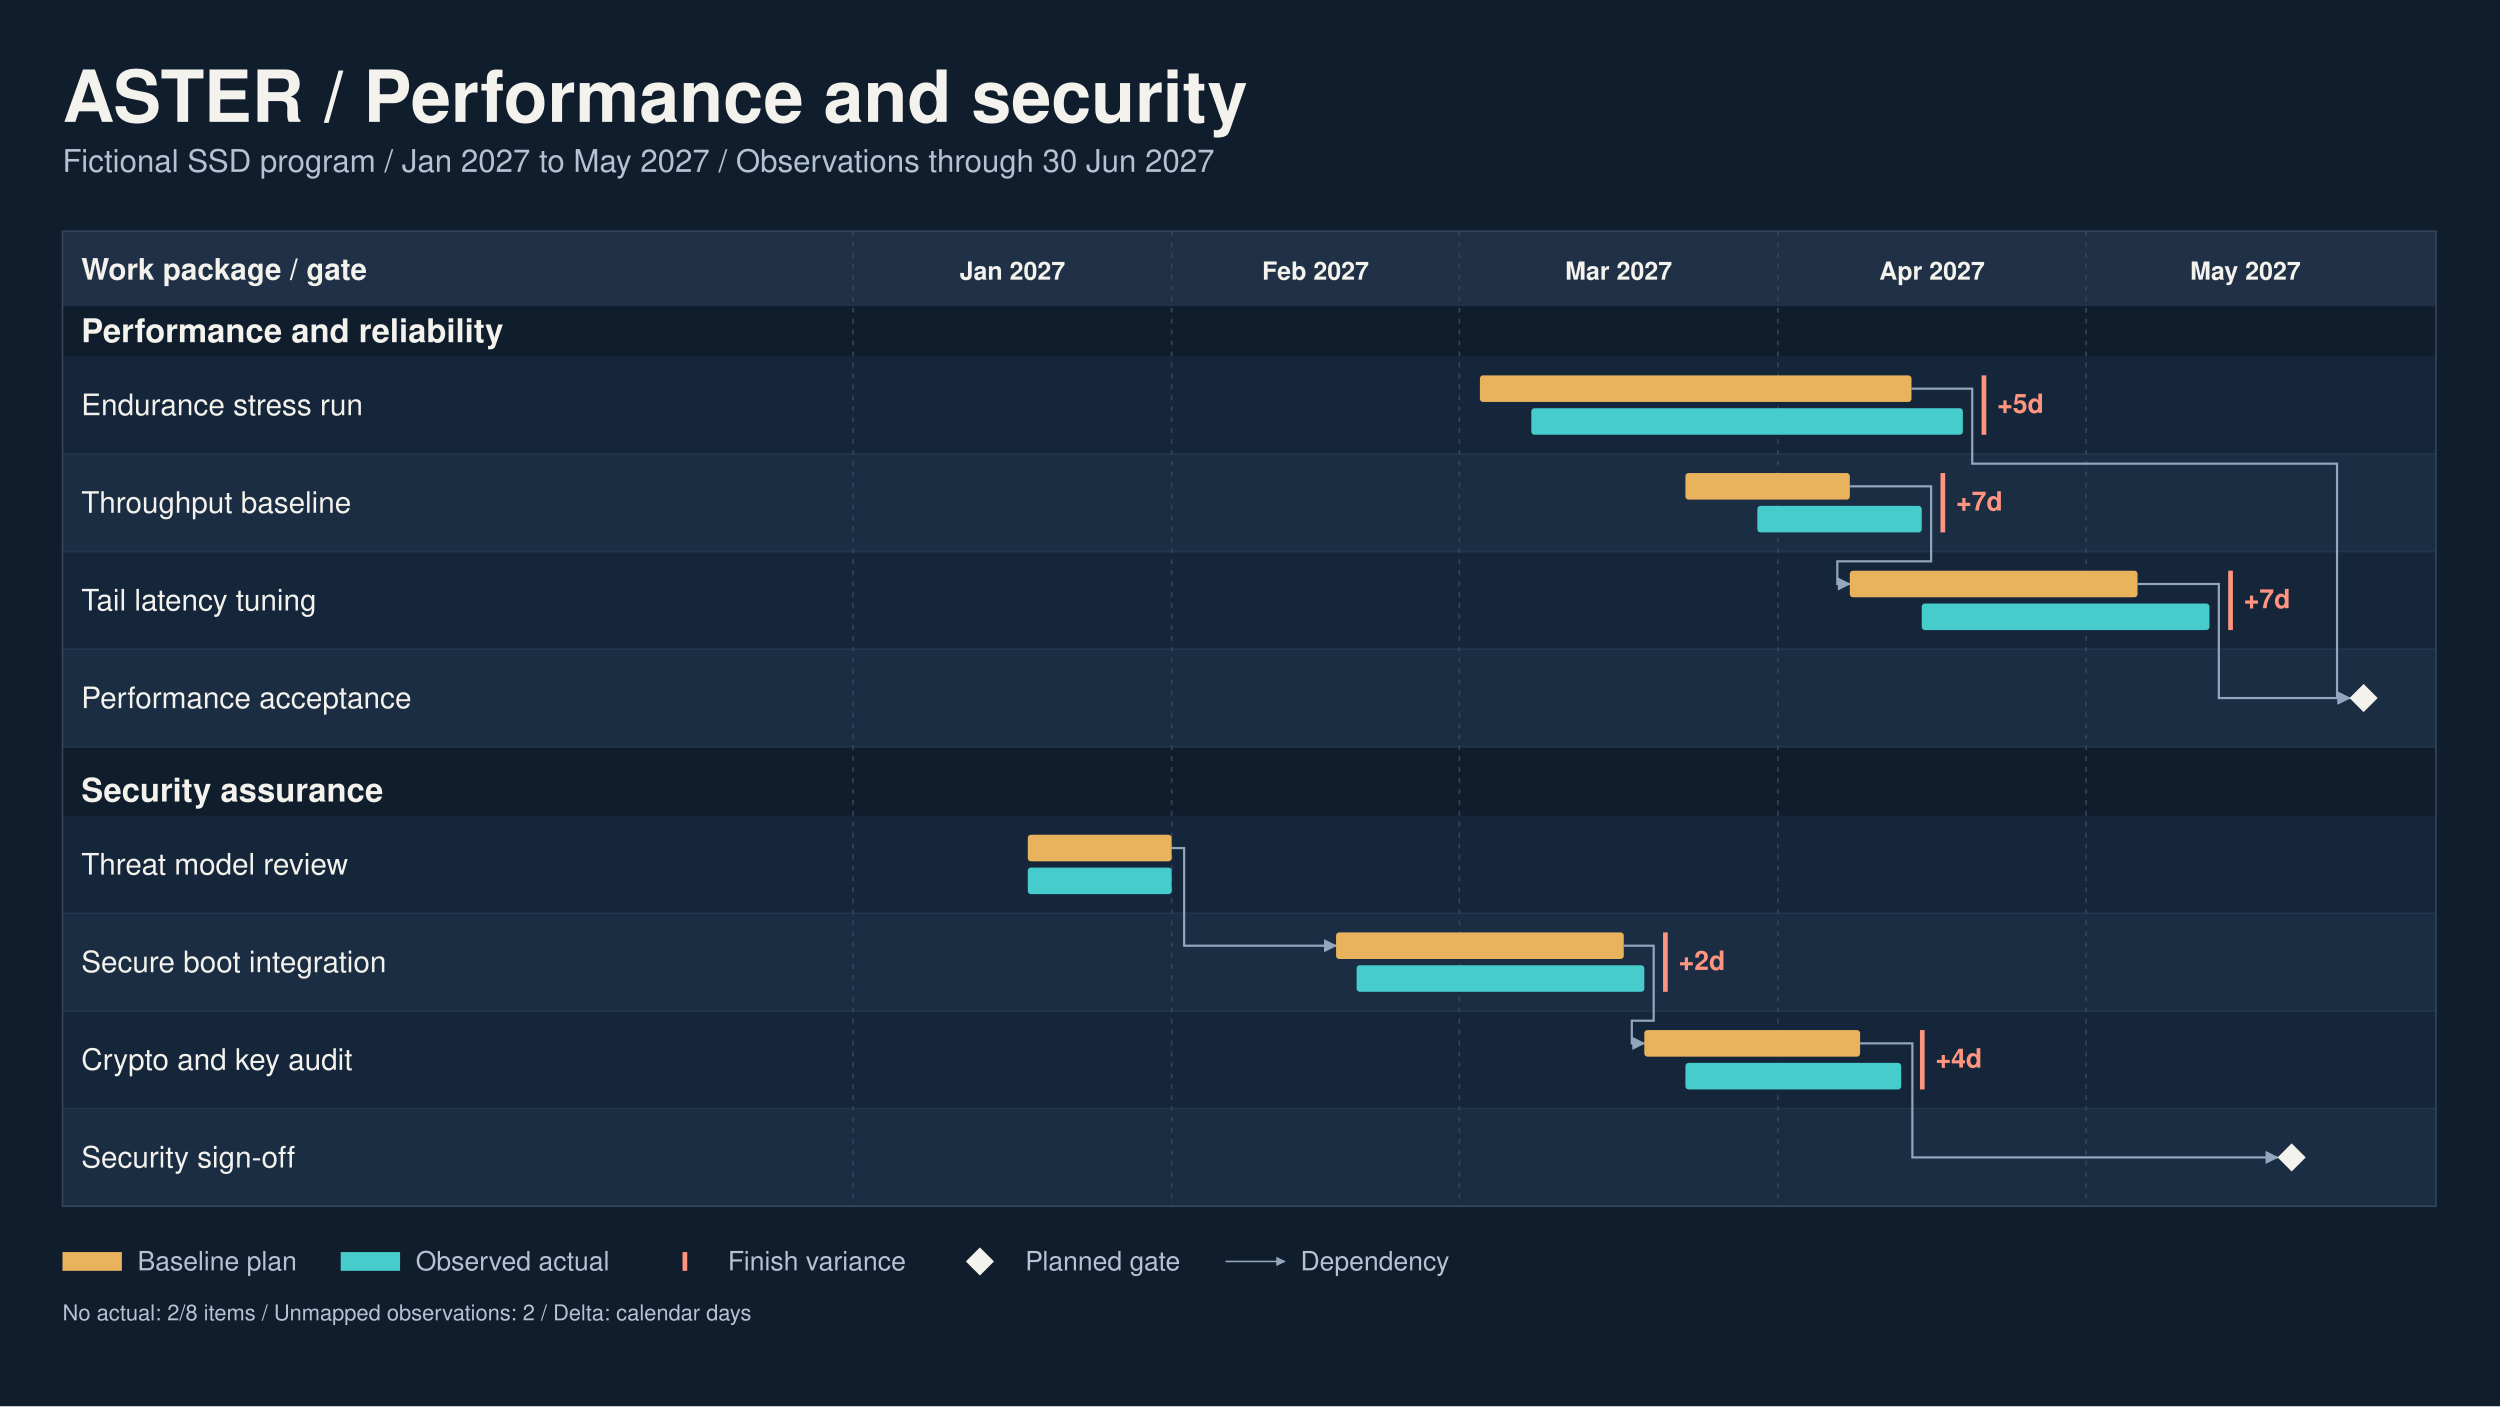
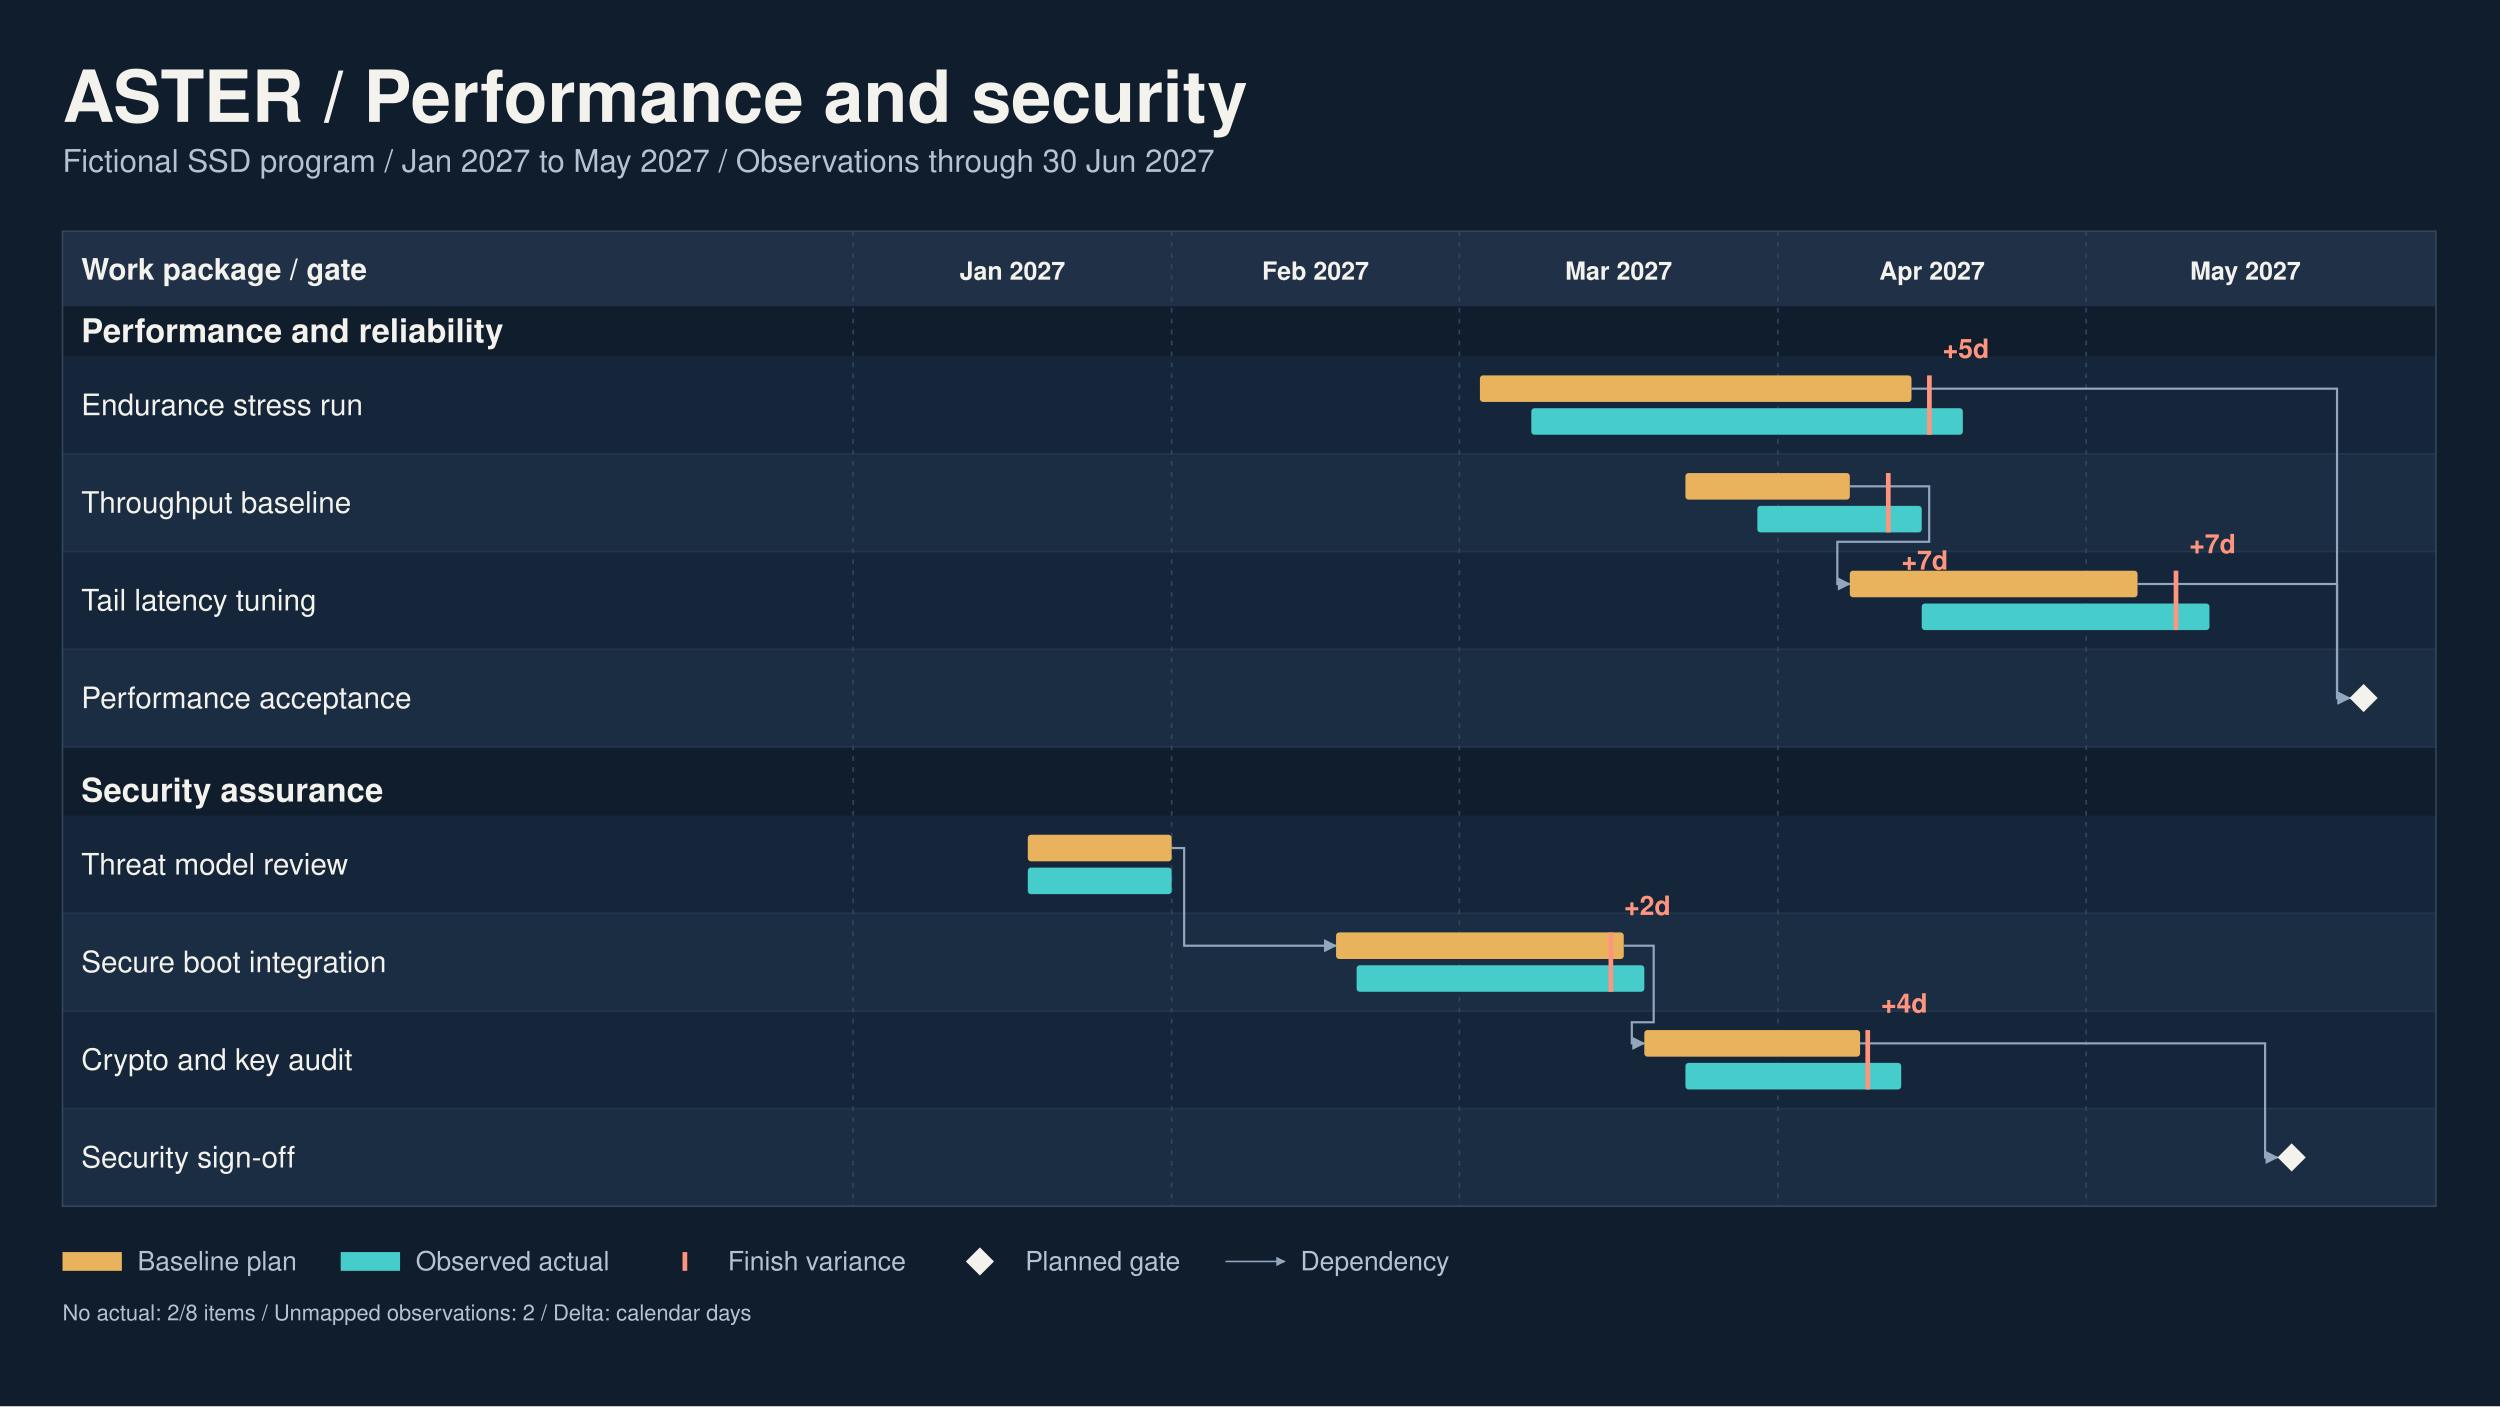
<svg xmlns="http://www.w3.org/2000/svg" width="1600" height="900" viewBox="0 0 1600 900" role="img" aria-labelledby="title desc">
  <defs>
    <marker id="dependency-arrow" markerWidth="6" markerHeight="6" refX="5.5" refY="3.0" orient="auto">
      <path d="M0 0L6 3.0L0 6Z" fill="#92A6BE" />
    </marker>
  </defs>
  <rect width="1600" height="900" fill="#101D2D" />
  <text data-purpose="heading" data-source-ref="project" x="40" y="78" font-family="Nimbus Sans, Arial, sans-serif" font-size="46" font-weight="700" letter-spacing="0" fill="#F3F2EC" text-anchor="start">ASTER / Performance and security</text>
  <text data-purpose="subtitle" data-source-ref="view:window" x="40" y="110" font-family="Nimbus Sans, Arial, sans-serif" font-size="20" font-weight="400" letter-spacing="0" fill="#B4C3D4" text-anchor="start">Fictional SSD program / Jan 2027 to May 2027 / Observations through 30 Jun 2027</text>
  <rect data-purpose="table-header" data-source-ref="" x="40" y="148" width="1519" height="48" fill="#203147" />
  <text data-purpose="table-header" data-source-ref="" x="52" y="179" font-family="Nimbus Sans, Arial, sans-serif" font-size="19" font-weight="700" letter-spacing="0" fill="#F3F2EC" text-anchor="start">Work package / gate</text>
  <text data-purpose="group-header" data-source-ref="performance" x="52" y="219" font-family="Nimbus Sans, Arial, sans-serif" font-size="21" font-weight="700" letter-spacing="0" fill="#F3F2EC" text-anchor="start">Performance and reliability</text>
  <rect data-purpose="group-surface" data-source-ref="performance" x="40" y="228" width="1519" height="250" fill="#15263A" opacity="1" />
  <path data-purpose="table-row" d="M40 290.5H1559" stroke="#22364D" />
  <rect data-purpose="row-shade" data-source-ref="benchmark" x="40" y="290.5" width="1519" height="62.5" fill="#22364D" opacity="0.45" />
  <path data-purpose="table-row" d="M40 353H1559" stroke="#22364D" />
  <path data-purpose="table-row" d="M40 415.5H1559" stroke="#22364D" />
  <rect data-purpose="row-shade" data-source-ref="perf-exit" x="40" y="415.5" width="1519" height="62.5" fill="#22364D" opacity="0.45" />
  <path data-purpose="table-row" d="M40 478H1559" stroke="#22364D" />
  <text data-purpose="group-header" data-source-ref="security" x="52" y="513" font-family="Nimbus Sans, Arial, sans-serif" font-size="21" font-weight="700" letter-spacing="0" fill="#F3F2EC" text-anchor="start">Security assurance</text>
  <rect data-purpose="group-surface" data-source-ref="security" x="40" y="522" width="1519" height="250" fill="#15263A" opacity="1" />
  <path data-purpose="table-row" d="M40 584.5H1559" stroke="#22364D" />
  <rect data-purpose="row-shade" data-source-ref="secure-boot" x="40" y="584.5" width="1519" height="62.5" fill="#22364D" opacity="0.45" />
  <path data-purpose="table-row" d="M40 647H1559" stroke="#22364D" />
  <path data-purpose="table-row" d="M40 709.5H1559" stroke="#22364D" />
  <rect data-purpose="row-shade" data-source-ref="security-exit" x="40" y="709.5" width="1519" height="62.5" fill="#22364D" opacity="0.45" />
  <path data-purpose="table-row" d="M40 772H1559" stroke="#22364D" />
  <text data-purpose="axis-band" data-source-ref="" x="647.93" y="179" font-family="Nimbus Sans, Arial, sans-serif" font-size="16" font-weight="700" letter-spacing="0" fill="#F3F2EC" text-anchor="middle">Jan 2027</text>
  <text data-purpose="axis-band" data-source-ref="" x="841.93" y="179" font-family="Nimbus Sans, Arial, sans-serif" font-size="16" font-weight="700" letter-spacing="0" fill="#F3F2EC" text-anchor="middle">Feb 2027</text>
  <text data-purpose="axis-band" data-source-ref="" x="1035.92" y="179" font-family="Nimbus Sans, Arial, sans-serif" font-size="16" font-weight="700" letter-spacing="0" fill="#F3F2EC" text-anchor="middle">Mar 2027</text>
  <text data-purpose="axis-band" data-source-ref="" x="1236.5" y="179" font-family="Nimbus Sans, Arial, sans-serif" font-size="16" font-weight="700" letter-spacing="0" fill="#F3F2EC" text-anchor="middle">Apr 2027</text>
  <text data-purpose="axis-band" data-source-ref="" x="1437.07" y="179" font-family="Nimbus Sans, Arial, sans-serif" font-size="16" font-weight="700" letter-spacing="0" fill="#F3F2EC" text-anchor="middle">May 2027</text>
  <path data-purpose="axis-major" data-scale-id="primary" d="M546 148V772" stroke="#34465C" stroke-dasharray="3 4" />
  <path data-purpose="axis-major" data-scale-id="primary" d="M749.86 148V772" stroke="#34465C" stroke-dasharray="3 4" />
  <path data-purpose="axis-major" data-scale-id="primary" d="M933.99 148V772" stroke="#34465C" stroke-dasharray="3 4" />
  <path data-purpose="axis-major" data-scale-id="primary" d="M1137.85 148V772" stroke="#34465C" stroke-dasharray="3 4" />
  <path data-purpose="axis-major" data-scale-id="primary" d="M1335.14 148V772" stroke="#34465C" stroke-dasharray="3 4" />
  <rect data-purpose="table-frame" x="40" y="148" width="1519" height="624" fill="none" stroke="#34465C" />
-   <path data-purpose="routed-connector" data-source-ref="benchmark-qos" data-from-endpoint="end" data-to-endpoint="start" d="M1183.89 311.25L1191.89 311.25L1235.92 311.25L1235.92 359.25L1175.89 359.25L1175.89 373.75L1183.89 373.75" fill="none" stroke="#92A6BE" stroke-width="1.4" marker-end="url(#dependency-arrow)" />
-   <path data-purpose="routed-connector" data-source-ref="qos-perf" data-from-endpoint="end" data-to-endpoint="at" d="M1368.02 373.75L1376.02 373.75L1420.05 373.75L1420.05 446.75L1495.7 446.75L1503.7 446.75" fill="none" stroke="#92A6BE" stroke-width="1.4" marker-end="url(#dependency-arrow)" />
-   <path data-purpose="routed-connector" data-source-ref="endurance-perf" data-from-endpoint="end" data-to-endpoint="at" d="M1223.34 248.75L1231.34 248.75L1262.23 248.75L1262.23 296.75L1495.7 296.75L1495.7 446.75L1503.7 446.75" fill="none" stroke="#92A6BE" stroke-width="1.4" marker-end="url(#dependency-arrow)" />
+   <path data-purpose="routed-connector" data-source-ref="benchmark-qos" data-from-endpoint="end" data-to-endpoint="start" d="M1183.89 311.25L1191.89 311.25L1234.68 311.25L1234.68 346.75L1175.89 346.75L1175.89 373.75L1183.89 373.75" fill="none" stroke="#92A6BE" stroke-width="1.4" marker-end="url(#dependency-arrow)" />
+   <path data-purpose="routed-connector" data-source-ref="qos-perf" data-from-endpoint="end" data-to-endpoint="at" d="M1368.02 373.75L1376.02 373.75L1495.7 373.75L1495.7 446.75L1503.7 446.75" fill="none" stroke="#92A6BE" stroke-width="1.4" marker-end="url(#dependency-arrow)" />
+   <path data-purpose="routed-connector" data-source-ref="endurance-perf" data-from-endpoint="end" data-to-endpoint="at" d="M1223.34 248.75L1231.34 248.75L1495.7 248.75L1495.7 446.75L1503.7 446.75" fill="none" stroke="#92A6BE" stroke-width="1.4" marker-end="url(#dependency-arrow)" />
  <path data-purpose="routed-connector" data-source-ref="threat-secure" data-from-endpoint="end" data-to-endpoint="start" d="M749.86 542.75L757.86 542.75L757.86 605.25L847.08 605.25L855.08 605.25" fill="none" stroke="#92A6BE" stroke-width="1.4" marker-end="url(#dependency-arrow)" />
-   <path data-purpose="routed-connector" data-source-ref="secure-crypto" data-from-endpoint="end" data-to-endpoint="start" d="M1039.21 605.25L1047.21 605.25L1058.36 605.25L1058.36 653.25L1044.36 653.25L1044.36 667.75L1052.36 667.75" fill="none" stroke="#92A6BE" stroke-width="1.4" marker-end="url(#dependency-arrow)" />
-   <path data-purpose="routed-connector" data-source-ref="crypto-security" data-from-endpoint="end" data-to-endpoint="at" d="M1190.46 667.75L1198.46 667.75L1223.92 667.75L1223.92 740.75L1449.66 740.75L1457.66 740.75" fill="none" stroke="#92A6BE" stroke-width="1.4" marker-end="url(#dependency-arrow)" />
+   <path data-purpose="routed-connector" data-source-ref="secure-crypto" data-from-endpoint="end" data-to-endpoint="start" d="M1039.21 605.25L1047.21 605.25L1058.36 605.25L1058.36 654.25L1044.36 654.25L1044.36 667.75L1052.36 667.75" fill="none" stroke="#92A6BE" stroke-width="1.4" marker-end="url(#dependency-arrow)" />
+   <path data-purpose="routed-connector" data-source-ref="crypto-security" data-from-endpoint="end" data-to-endpoint="at" d="M1190.46 667.75L1198.46 667.75L1449.66 667.75L1449.66 740.75L1457.66 740.75" fill="none" stroke="#92A6BE" stroke-width="1.4" marker-end="url(#dependency-arrow)" />
  <text data-box-x="52" data-box-width="462" data-purpose="table-cell" data-source-ref="endurance" x="52" y="265.71" font-family="Nimbus Sans, Arial, sans-serif" font-size="19" font-weight="400" letter-spacing="0" fill="#F3F2EC" text-anchor="start">Endurance stress run</text>
  <rect data-purpose="planned" data-source-ref="endurance" x="947.15" y="240.25" width="276.2" height="17" fill="#E9B35E" rx="2" />
  <rect data-purpose="actual" data-source-ref="endurance" x="980.03" y="261.25" width="276.2" height="17" fill="#45CCCB" rx="2" />
-   <rect data-purpose="variance-marker" data-source-ref="endurance" x="1268.23" y="240.25" width="3" height="38" fill="#FF947F" />
-   <text data-purpose="variance" data-source-ref="endurance" x="1278.23" y="264.25" font-family="Nimbus Sans, Arial, sans-serif" font-size="17" font-weight="700" letter-spacing="0" fill="#FF947F" text-anchor="start">+5d</text>
+   <rect data-purpose="variance-marker" data-source-ref="endurance" x="1233.31" y="240.25" width="3" height="38" fill="#FF947F" />
+   <text data-purpose="variance" data-source-ref="endurance" x="1243.31" y="229.05" font-family="Nimbus Sans, Arial, sans-serif" font-size="17" font-weight="700" letter-spacing="0" fill="#FF947F" text-anchor="start">+5d</text>
  <text data-box-x="52" data-box-width="462" data-purpose="table-cell" data-source-ref="benchmark" x="52" y="328.21" font-family="Nimbus Sans, Arial, sans-serif" font-size="19" font-weight="400" letter-spacing="0" fill="#F3F2EC" text-anchor="start">Throughput baseline</text>
  <rect data-purpose="planned" data-source-ref="benchmark" x="1078.67" y="302.75" width="105.22" height="17" fill="#E9B35E" rx="2" />
  <rect data-purpose="actual" data-source-ref="benchmark" x="1124.7" y="323.75" width="105.22" height="17" fill="#45CCCB" rx="2" />
-   <rect data-purpose="variance-marker" data-source-ref="benchmark" x="1241.92" y="302.75" width="3" height="38" fill="#FF947F" />
-   <text data-purpose="variance" data-source-ref="benchmark" x="1251.92" y="326.75" font-family="Nimbus Sans, Arial, sans-serif" font-size="17" font-weight="700" letter-spacing="0" fill="#FF947F" text-anchor="start">+7d</text>
+   <rect data-purpose="variance-marker" data-source-ref="benchmark" x="1207" y="302.75" width="3" height="38" fill="#FF947F" />
+   <text data-purpose="variance" data-source-ref="benchmark" x="1217" y="364.55" font-family="Nimbus Sans, Arial, sans-serif" font-size="17" font-weight="700" letter-spacing="0" fill="#FF947F" text-anchor="start">+7d</text>
  <text data-box-x="52" data-box-width="462" data-purpose="table-cell" data-source-ref="qos" x="52" y="390.71" font-family="Nimbus Sans, Arial, sans-serif" font-size="19" font-weight="400" letter-spacing="0" fill="#F3F2EC" text-anchor="start">Tail latency tuning</text>
  <rect data-purpose="planned" data-source-ref="qos" x="1183.89" y="365.25" width="184.13" height="17" fill="#E9B35E" rx="2" />
  <rect data-purpose="actual" data-source-ref="qos" x="1229.92" y="386.25" width="184.13" height="17" fill="#45CCCB" rx="2" />
-   <rect data-purpose="variance-marker" data-source-ref="qos" x="1426.05" y="365.25" width="3" height="38" fill="#FF947F" />
-   <text data-purpose="variance" data-source-ref="qos" x="1436.05" y="389.25" font-family="Nimbus Sans, Arial, sans-serif" font-size="17" font-weight="700" letter-spacing="0" fill="#FF947F" text-anchor="start">+7d</text>
+   <rect data-purpose="variance-marker" data-source-ref="qos" x="1391.14" y="365.25" width="3" height="38" fill="#FF947F" />
+   <text data-purpose="variance" data-source-ref="qos" x="1401.14" y="354.05" font-family="Nimbus Sans, Arial, sans-serif" font-size="17" font-weight="700" letter-spacing="0" fill="#FF947F" text-anchor="start">+7d</text>
  <text data-box-x="52" data-box-width="462" data-purpose="table-cell" data-source-ref="perf-exit" x="52" y="453.21" font-family="Nimbus Sans, Arial, sans-serif" font-size="19" font-weight="400" letter-spacing="0" fill="#F3F2EC" text-anchor="start">Performance acceptance</text>
  <path data-purpose="planned" data-source-ref="perf-exit" d="M1512.7 437.75l9 9l-9 9l-9 -9Z" fill="#F3F2EC" />
  <text data-box-x="52" data-box-width="462" data-purpose="table-cell" data-source-ref="threat" x="52" y="559.71" font-family="Nimbus Sans, Arial, sans-serif" font-size="19" font-weight="400" letter-spacing="0" fill="#F3F2EC" text-anchor="start">Threat model review</text>
  <rect data-purpose="planned" data-source-ref="threat" x="657.79" y="534.25" width="92.07" height="17" fill="#E9B35E" rx="2" />
  <rect data-purpose="actual" data-source-ref="threat" x="657.79" y="555.25" width="92.07" height="17" fill="#45CCCB" rx="2" />
  <text data-box-x="52" data-box-width="462" data-purpose="table-cell" data-source-ref="secure-boot" x="52" y="622.21" font-family="Nimbus Sans, Arial, sans-serif" font-size="19" font-weight="400" letter-spacing="0" fill="#F3F2EC" text-anchor="start">Secure boot integration</text>
  <rect data-purpose="planned" data-source-ref="secure-boot" x="855.08" y="596.75" width="184.13" height="17" fill="#E9B35E" rx="2" />
  <rect data-purpose="actual" data-source-ref="secure-boot" x="868.23" y="617.75" width="184.13" height="17" fill="#45CCCB" rx="2" />
-   <rect data-purpose="variance-marker" data-source-ref="secure-boot" x="1064.36" y="596.75" width="3" height="38" fill="#FF947F" />
-   <text data-purpose="variance" data-source-ref="secure-boot" x="1074.36" y="620.75" font-family="Nimbus Sans, Arial, sans-serif" font-size="17" font-weight="700" letter-spacing="0" fill="#FF947F" text-anchor="start">+2d</text>
+   <rect data-purpose="variance-marker" data-source-ref="secure-boot" x="1029.45" y="596.75" width="3" height="38" fill="#FF947F" />
+   <text data-purpose="variance" data-source-ref="secure-boot" x="1039.45" y="585.55" font-family="Nimbus Sans, Arial, sans-serif" font-size="17" font-weight="700" letter-spacing="0" fill="#FF947F" text-anchor="start">+2d</text>
  <text data-box-x="52" data-box-width="462" data-purpose="table-cell" data-source-ref="crypto" x="52" y="684.71" font-family="Nimbus Sans, Arial, sans-serif" font-size="19" font-weight="400" letter-spacing="0" fill="#F3F2EC" text-anchor="start">Crypto and key audit</text>
  <rect data-purpose="planned" data-source-ref="crypto" x="1052.36" y="659.25" width="138.1" height="17" fill="#E9B35E" rx="2" />
  <rect data-purpose="actual" data-source-ref="crypto" x="1078.67" y="680.25" width="138.1" height="17" fill="#45CCCB" rx="2" />
-   <rect data-purpose="variance-marker" data-source-ref="crypto" x="1228.77" y="659.25" width="3" height="38" fill="#FF947F" />
-   <text data-purpose="variance" data-source-ref="crypto" x="1238.77" y="683.25" font-family="Nimbus Sans, Arial, sans-serif" font-size="17" font-weight="700" letter-spacing="0" fill="#FF947F" text-anchor="start">+4d</text>
+   <rect data-purpose="variance-marker" data-source-ref="crypto" x="1193.85" y="659.25" width="3" height="38" fill="#FF947F" />
+   <text data-purpose="variance" data-source-ref="crypto" x="1203.85" y="648.05" font-family="Nimbus Sans, Arial, sans-serif" font-size="17" font-weight="700" letter-spacing="0" fill="#FF947F" text-anchor="start">+4d</text>
  <text data-box-x="52" data-box-width="462" data-purpose="table-cell" data-source-ref="security-exit" x="52" y="747.21" font-family="Nimbus Sans, Arial, sans-serif" font-size="19" font-weight="400" letter-spacing="0" fill="#F3F2EC" text-anchor="start">Security sign-off</text>
  <path data-purpose="planned" data-source-ref="security-exit" d="M1466.66 731.75l9 9l-9 9l-9 -9Z" fill="#F3F2EC" />
  <rect data-purpose="legend-swatch" data-source-ref="" x="40" y="801.33" width="38" height="12" fill="#E9B35E" />
  <text data-purpose="legend-label" data-source-ref="" x="88" y="813" font-family="Nimbus Sans, Arial, sans-serif" font-size="17" font-weight="400" letter-spacing="0" fill="#B4C3D4" text-anchor="start">Baseline plan</text>
  <rect data-purpose="legend-swatch" data-source-ref="" x="218.05" y="801.33" width="38" height="12" fill="#45CCCB" />
  <text data-purpose="legend-label" data-source-ref="" x="266.05" y="813" font-family="Nimbus Sans, Arial, sans-serif" font-size="17" font-weight="400" letter-spacing="0" fill="#B4C3D4" text-anchor="start">Observed actual</text>
  <rect data-purpose="legend-swatch" data-source-ref="" x="436.83" y="801.33" width="3" height="12" fill="#FF947F" />
  <text data-purpose="legend-label" data-source-ref="" x="465.83" y="813" font-family="Nimbus Sans, Arial, sans-serif" font-size="17" font-weight="400" letter-spacing="0" fill="#B4C3D4" text-anchor="start">Finish variance</text>
  <path d="M627.14 798.33l9.0 9.0l-9.0 9.0l-9.0 -9.0Z" fill="#F3F2EC" />
  <text data-purpose="legend-label" data-source-ref="" x="656.14" y="813" font-family="Nimbus Sans, Arial, sans-serif" font-size="17" font-weight="400" letter-spacing="0" fill="#B4C3D4" text-anchor="start">Planned gate</text>
  <path d="M784.32 807.33h38" stroke="#92A6BE" marker-end="url(#dependency-arrow)" />
  <text data-purpose="legend-label" data-source-ref="" x="832.32" y="813" font-family="Nimbus Sans, Arial, sans-serif" font-size="17" font-weight="400" letter-spacing="0" fill="#B4C3D4" text-anchor="start">Dependency</text>
  <text data-purpose="data-coverage" data-source-ref="" x="40" y="845" font-family="Nimbus Sans, Arial, sans-serif" font-size="14" font-weight="400" letter-spacing="0" fill="#B4C3D4" text-anchor="start">No actual: 2/8 items / Unmapped observations: 2 / Delta: calendar days</text>
</svg>
